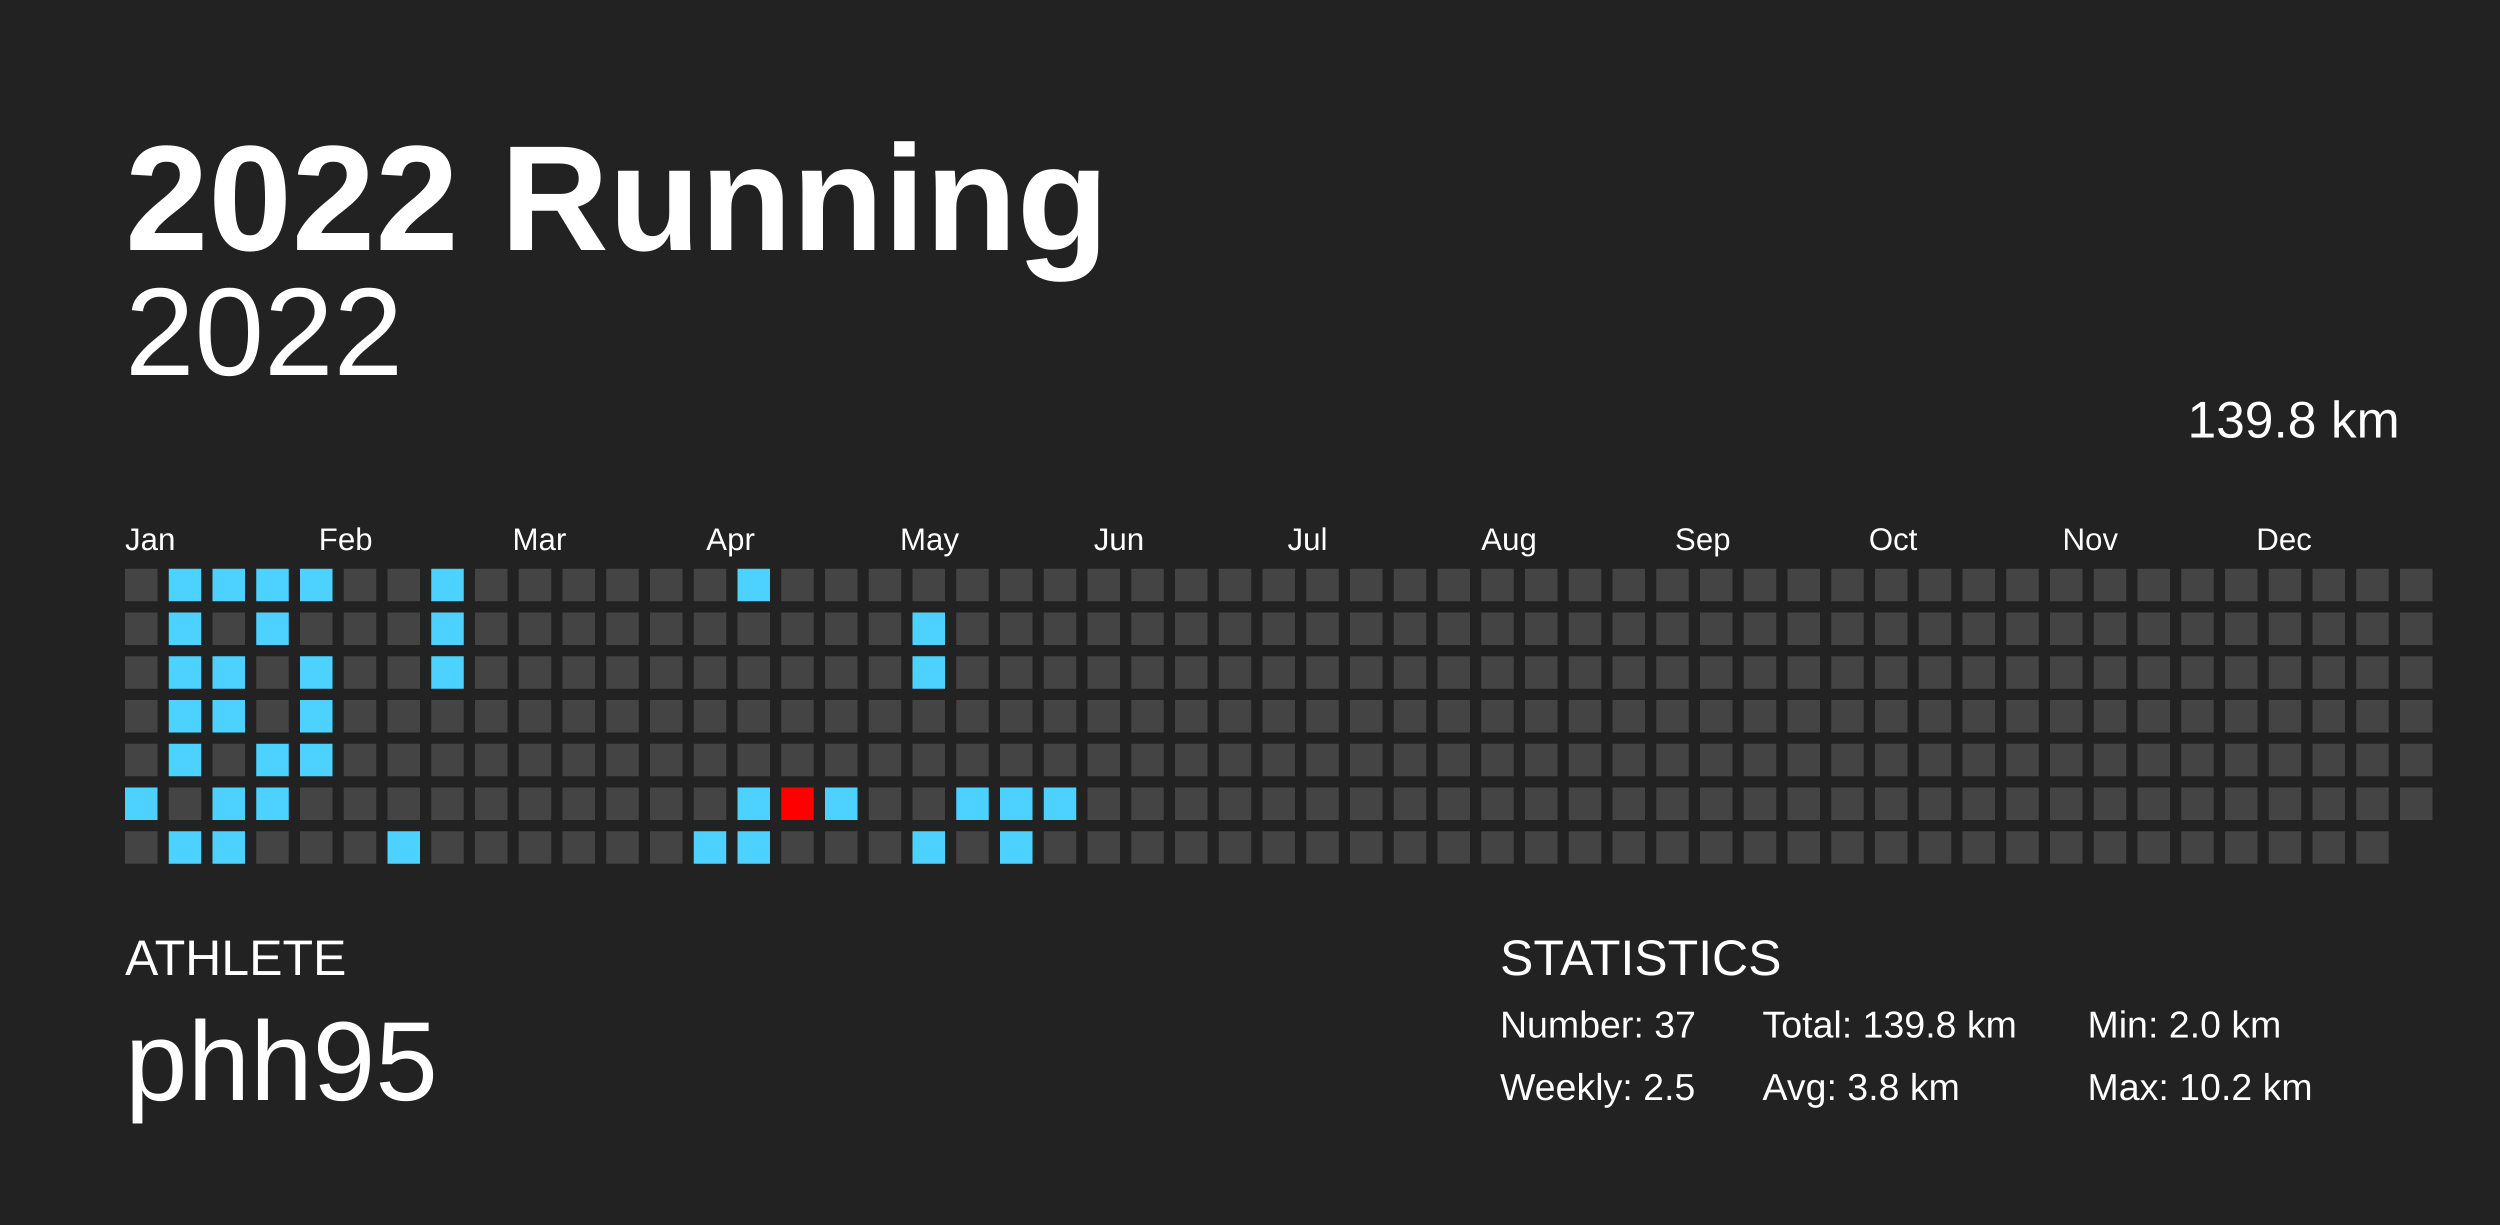
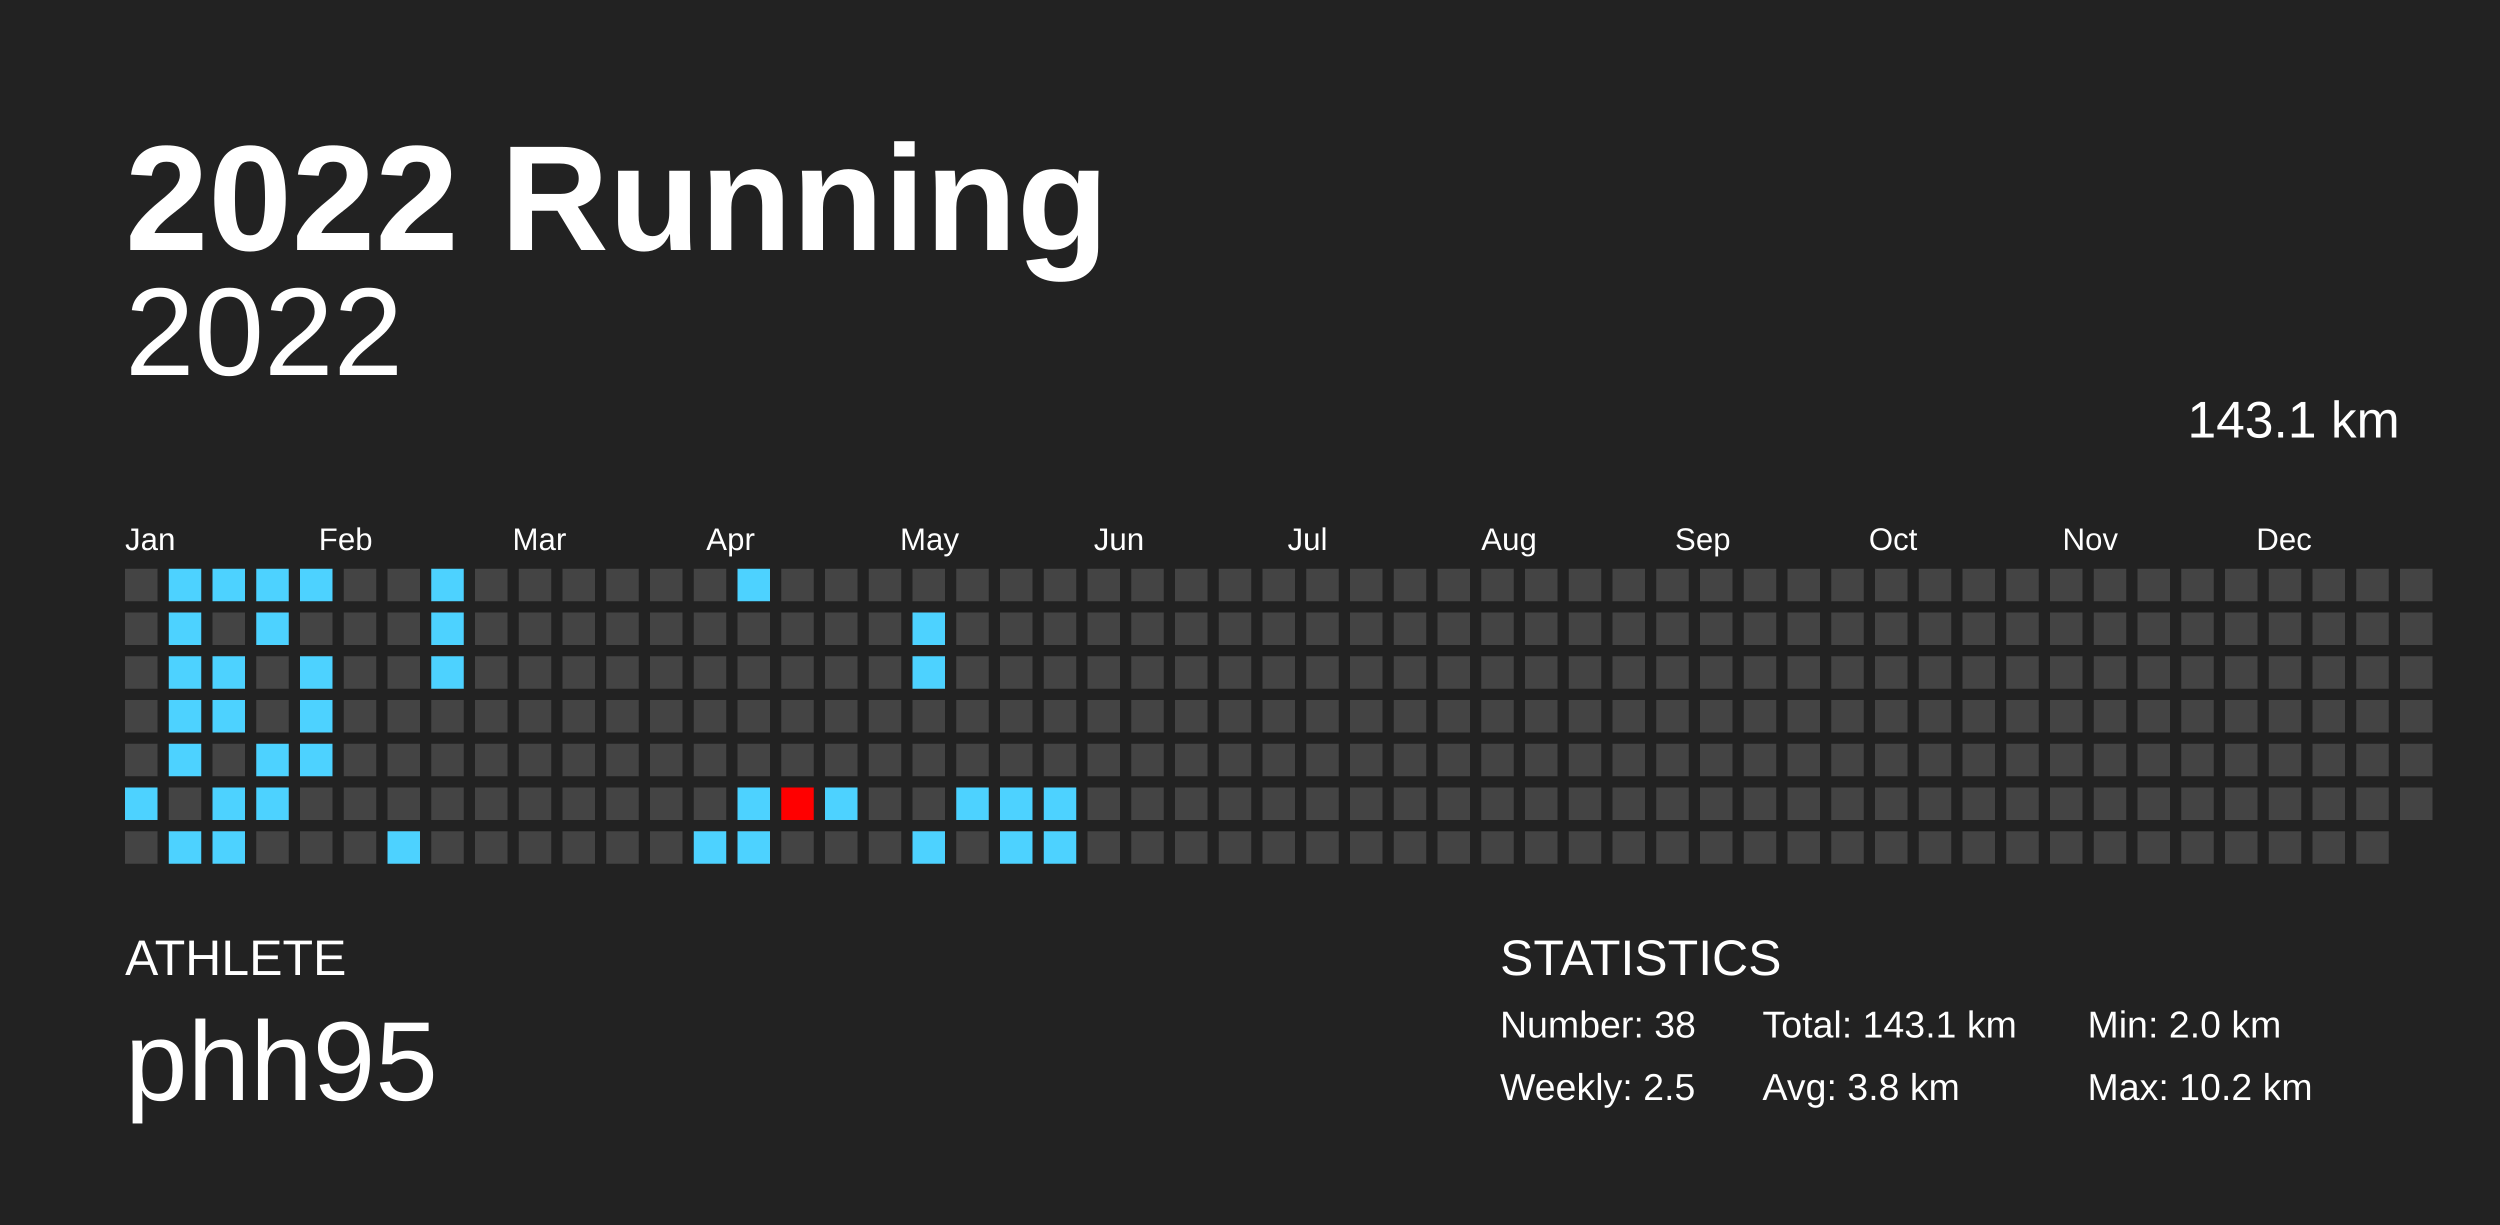
<svg xmlns="http://www.w3.org/2000/svg" baseProfile="full" height="98mm" version="1.1" viewBox="0,0,200,98" width="200mm">
  <defs />
  <rect fill="#222222" height="98" width="200" x="0" y="0" />
  <text fill="#FFFFFF" style="font-size:12px; font-family:Arial; font-weight:bold;" x="10" y="20">2022 Running</text>
  <text fill="#FFFFFF" style="font-size:4px; font-family:Arial" x="10" y="78">ATHLETE</text>
  <text fill="#FFFFFF" style="font-size:9px; font-family:Arial" x="10" y="88">phh95</text>
  <text fill="#FFFFFF" style="font-size:4px; font-family:Arial" x="120" y="78">STATISTICS</text>
-   <text fill="#FFFFFF" style="font-size:3px; font-family:Arial" x="120" y="83">Number: 37</text>
+   <text fill="#FFFFFF" style="font-size:3px; font-family:Arial" x="120" y="83">Number: 38</text>
  <text fill="#FFFFFF" style="font-size:3px; font-family:Arial" x="120" y="88">Weekly: 2.5</text>
-   <text fill="#FFFFFF" style="font-size:3px; font-family:Arial" x="141" y="83">Total: 139.8 km</text>
+   <text fill="#FFFFFF" style="font-size:3px; font-family:Arial" x="141" y="83">Total: 143.1 km</text>
  <text fill="#FFFFFF" style="font-size:3px; font-family:Arial" x="141" y="88">Avg: 3.8 km</text>
  <text fill="#FFFFFF" style="font-size:3px; font-family:Arial" x="167" y="83">Min: 2.0 km</text>
  <text fill="#FFFFFF" style="font-size:3px; font-family:Arial" x="167" y="88">Max: 10.2 km</text>
  <text alignment-baseline="hanging" fill="#FFFFFF" style="font-size:10.0px; font-family:Arial;" x="10" y="30">2022</text>
-   <text alignment-baseline="hanging" fill="#FFFFFF" style="font-size:4.125px; font-family:Arial;" x="175" y="35">139.8 km</text>
+   <text alignment-baseline="hanging" fill="#FFFFFF" style="font-size:4.125px; font-family:Arial;" x="175" y="35">143.1 km</text>
  <text fill="#FFFFFF" style="font-size:2.5px; font-family:Arial" x="10.0" y="44">Jan</text>
  <text fill="#FFFFFF" style="font-size:2.5px; font-family:Arial" x="25.5" y="44">Feb</text>
  <text fill="#FFFFFF" style="font-size:2.5px; font-family:Arial" x="41.0" y="44">Mar</text>
  <text fill="#FFFFFF" style="font-size:2.5px; font-family:Arial" x="56.5" y="44">Apr</text>
  <text fill="#FFFFFF" style="font-size:2.5px; font-family:Arial" x="72.0" y="44">May</text>
  <text fill="#FFFFFF" style="font-size:2.5px; font-family:Arial" x="87.5" y="44">Jun</text>
  <text fill="#FFFFFF" style="font-size:2.5px; font-family:Arial" x="103.0" y="44">Jul</text>
  <text fill="#FFFFFF" style="font-size:2.5px; font-family:Arial" x="118.5" y="44">Aug</text>
  <text fill="#FFFFFF" style="font-size:2.5px; font-family:Arial" x="134.0" y="44">Sep</text>
  <text fill="#FFFFFF" style="font-size:2.5px; font-family:Arial" x="149.5" y="44">Oct</text>
  <text fill="#FFFFFF" style="font-size:2.5px; font-family:Arial" x="165.0" y="44">Nov</text>
  <text fill="#FFFFFF" style="font-size:2.5px; font-family:Arial" x="180.5" y="44">Dec</text>
  <rect fill="#444444" height="2.6" width="2.6" x="10.0" y="45.5" />
  <rect fill="#444444" height="2.6" width="2.6" x="10.0" y="49.0" />
  <rect fill="#444444" height="2.6" width="2.6" x="10.0" y="52.5" />
  <rect fill="#444444" height="2.6" width="2.6" x="10.0" y="56.0" />
  <rect fill="#444444" height="2.6" width="2.6" x="10.0" y="59.5" />
  <rect fill="#4dd2ff" height="2.6" width="2.6" x="10.0" y="63.0" />
  <rect fill="#444444" height="2.6" width="2.6" x="10.0" y="66.5" />
  <rect fill="#4dd2ff" height="2.6" width="2.6" x="13.5" y="45.5" />
  <rect fill="#4dd2ff" height="2.6" width="2.6" x="13.5" y="49.0" />
  <rect fill="#4dd2ff" height="2.6" width="2.6" x="13.5" y="52.5" />
  <rect fill="#4dd2ff" height="2.6" width="2.6" x="13.5" y="56.0" />
  <rect fill="#4dd2ff" height="2.6" width="2.6" x="13.5" y="59.5" />
  <rect fill="#444444" height="2.6" width="2.6" x="13.5" y="63.0" />
  <rect fill="#4dd2ff" height="2.6" width="2.6" x="13.5" y="66.5" />
  <rect fill="#4dd2ff" height="2.6" width="2.6" x="17.0" y="45.5" />
  <rect fill="#444444" height="2.6" width="2.6" x="17.0" y="49.0" />
  <rect fill="#4dd2ff" height="2.6" width="2.6" x="17.0" y="52.5" />
  <rect fill="#4dd2ff" height="2.6" width="2.6" x="17.0" y="56.0" />
  <rect fill="#444444" height="2.6" width="2.6" x="17.0" y="59.5" />
  <rect fill="#4dd2ff" height="2.6" width="2.6" x="17.0" y="63.0" />
  <rect fill="#4dd2ff" height="2.6" width="2.6" x="17.0" y="66.5" />
  <rect fill="#4dd2ff" height="2.6" width="2.6" x="20.5" y="45.5" />
  <rect fill="#4dd2ff" height="2.6" width="2.6" x="20.5" y="49.0" />
  <rect fill="#444444" height="2.6" width="2.6" x="20.5" y="52.5" />
  <rect fill="#444444" height="2.6" width="2.6" x="20.5" y="56.0" />
  <rect fill="#4dd2ff" height="2.6" width="2.6" x="20.5" y="59.5" />
  <rect fill="#4dd2ff" height="2.6" width="2.6" x="20.5" y="63.0" />
  <rect fill="#444444" height="2.6" width="2.6" x="20.5" y="66.5" />
  <rect fill="#4dd2ff" height="2.6" width="2.6" x="24.0" y="45.5" />
  <rect fill="#444444" height="2.6" width="2.6" x="24.0" y="49.0" />
  <rect fill="#4dd2ff" height="2.6" width="2.6" x="24.0" y="52.5" />
  <rect fill="#4dd2ff" height="2.6" width="2.6" x="24.0" y="56.0" />
  <rect fill="#4dd2ff" height="2.6" width="2.6" x="24.0" y="59.5" />
  <rect fill="#444444" height="2.6" width="2.6" x="24.0" y="63.0" />
  <rect fill="#444444" height="2.6" width="2.6" x="24.0" y="66.5" />
  <rect fill="#444444" height="2.6" width="2.6" x="27.5" y="45.5" />
  <rect fill="#444444" height="2.6" width="2.6" x="27.5" y="49.0" />
  <rect fill="#444444" height="2.6" width="2.6" x="27.5" y="52.5" />
  <rect fill="#444444" height="2.6" width="2.6" x="27.5" y="56.0" />
  <rect fill="#444444" height="2.6" width="2.6" x="27.5" y="59.5" />
  <rect fill="#444444" height="2.6" width="2.6" x="27.5" y="63.0" />
  <rect fill="#444444" height="2.6" width="2.6" x="27.5" y="66.5" />
  <rect fill="#444444" height="2.6" width="2.6" x="31.0" y="45.5" />
  <rect fill="#444444" height="2.6" width="2.6" x="31.0" y="49.0" />
  <rect fill="#444444" height="2.6" width="2.6" x="31.0" y="52.5" />
  <rect fill="#444444" height="2.6" width="2.6" x="31.0" y="56.0" />
  <rect fill="#444444" height="2.6" width="2.6" x="31.0" y="59.5" />
  <rect fill="#444444" height="2.6" width="2.6" x="31.0" y="63.0" />
  <rect fill="#4dd2ff" height="2.6" width="2.6" x="31.0" y="66.5" />
  <rect fill="#4dd2ff" height="2.6" width="2.6" x="34.5" y="45.5" />
  <rect fill="#4dd2ff" height="2.6" width="2.6" x="34.5" y="49.0" />
  <rect fill="#4dd2ff" height="2.6" width="2.6" x="34.5" y="52.5" />
  <rect fill="#444444" height="2.6" width="2.6" x="34.5" y="56.0" />
  <rect fill="#444444" height="2.6" width="2.6" x="34.5" y="59.5" />
  <rect fill="#444444" height="2.6" width="2.6" x="34.5" y="63.0" />
  <rect fill="#444444" height="2.6" width="2.6" x="34.5" y="66.5" />
  <rect fill="#444444" height="2.6" width="2.6" x="38.0" y="45.5" />
  <rect fill="#444444" height="2.6" width="2.6" x="38.0" y="49.0" />
  <rect fill="#444444" height="2.6" width="2.6" x="38.0" y="52.5" />
  <rect fill="#444444" height="2.6" width="2.6" x="38.0" y="56.0" />
  <rect fill="#444444" height="2.6" width="2.6" x="38.0" y="59.5" />
  <rect fill="#444444" height="2.6" width="2.6" x="38.0" y="63.0" />
  <rect fill="#444444" height="2.6" width="2.6" x="38.0" y="66.5" />
  <rect fill="#444444" height="2.6" width="2.6" x="41.5" y="45.5" />
  <rect fill="#444444" height="2.6" width="2.6" x="41.5" y="49.0" />
  <rect fill="#444444" height="2.6" width="2.6" x="41.5" y="52.5" />
  <rect fill="#444444" height="2.6" width="2.6" x="41.5" y="56.0" />
  <rect fill="#444444" height="2.6" width="2.6" x="41.5" y="59.5" />
  <rect fill="#444444" height="2.6" width="2.6" x="41.5" y="63.0" />
  <rect fill="#444444" height="2.6" width="2.6" x="41.5" y="66.5" />
  <rect fill="#444444" height="2.6" width="2.6" x="45.0" y="45.5" />
  <rect fill="#444444" height="2.6" width="2.6" x="45.0" y="49.0" />
  <rect fill="#444444" height="2.6" width="2.6" x="45.0" y="52.5" />
  <rect fill="#444444" height="2.6" width="2.6" x="45.0" y="56.0" />
  <rect fill="#444444" height="2.6" width="2.6" x="45.0" y="59.5" />
  <rect fill="#444444" height="2.6" width="2.6" x="45.0" y="63.0" />
  <rect fill="#444444" height="2.6" width="2.6" x="45.0" y="66.5" />
  <rect fill="#444444" height="2.6" width="2.6" x="48.5" y="45.5" />
  <rect fill="#444444" height="2.6" width="2.6" x="48.5" y="49.0" />
  <rect fill="#444444" height="2.6" width="2.6" x="48.5" y="52.5" />
  <rect fill="#444444" height="2.6" width="2.6" x="48.5" y="56.0" />
  <rect fill="#444444" height="2.6" width="2.6" x="48.5" y="59.5" />
  <rect fill="#444444" height="2.6" width="2.6" x="48.5" y="63.0" />
  <rect fill="#444444" height="2.6" width="2.6" x="48.5" y="66.5" />
  <rect fill="#444444" height="2.6" width="2.6" x="52.0" y="45.5" />
  <rect fill="#444444" height="2.6" width="2.6" x="52.0" y="49.0" />
  <rect fill="#444444" height="2.6" width="2.6" x="52.0" y="52.5" />
  <rect fill="#444444" height="2.6" width="2.6" x="52.0" y="56.0" />
  <rect fill="#444444" height="2.6" width="2.6" x="52.0" y="59.5" />
  <rect fill="#444444" height="2.6" width="2.6" x="52.0" y="63.0" />
  <rect fill="#444444" height="2.6" width="2.6" x="52.0" y="66.5" />
  <rect fill="#444444" height="2.6" width="2.6" x="55.5" y="45.5" />
  <rect fill="#444444" height="2.6" width="2.6" x="55.5" y="49.0" />
  <rect fill="#444444" height="2.6" width="2.6" x="55.5" y="52.5" />
  <rect fill="#444444" height="2.6" width="2.6" x="55.5" y="56.0" />
  <rect fill="#444444" height="2.6" width="2.6" x="55.5" y="59.5" />
  <rect fill="#444444" height="2.6" width="2.6" x="55.5" y="63.0" />
  <rect fill="#4dd2ff" height="2.6" width="2.6" x="55.5" y="66.5" />
  <rect fill="#4dd2ff" height="2.6" width="2.6" x="59.0" y="45.5" />
  <rect fill="#444444" height="2.6" width="2.6" x="59.0" y="49.0" />
  <rect fill="#444444" height="2.6" width="2.6" x="59.0" y="52.5" />
  <rect fill="#444444" height="2.6" width="2.6" x="59.0" y="56.0" />
  <rect fill="#444444" height="2.6" width="2.6" x="59.0" y="59.5" />
  <rect fill="#4dd2ff" height="2.6" width="2.6" x="59.0" y="63.0" />
  <rect fill="#4dd2ff" height="2.6" width="2.6" x="59.0" y="66.5" />
  <rect fill="#444444" height="2.6" width="2.6" x="62.5" y="45.5" />
  <rect fill="#444444" height="2.6" width="2.6" x="62.5" y="49.0" />
  <rect fill="#444444" height="2.6" width="2.6" x="62.5" y="52.5" />
  <rect fill="#444444" height="2.6" width="2.6" x="62.5" y="56.0" />
  <rect fill="#444444" height="2.6" width="2.6" x="62.5" y="59.5" />
  <rect fill="#ff0000" height="2.6" width="2.6" x="62.5" y="63.0" />
  <rect fill="#444444" height="2.6" width="2.6" x="62.5" y="66.5" />
  <rect fill="#444444" height="2.6" width="2.6" x="66.0" y="45.5" />
  <rect fill="#444444" height="2.6" width="2.6" x="66.0" y="49.0" />
  <rect fill="#444444" height="2.6" width="2.6" x="66.0" y="52.5" />
  <rect fill="#444444" height="2.6" width="2.6" x="66.0" y="56.0" />
  <rect fill="#444444" height="2.6" width="2.6" x="66.0" y="59.5" />
  <rect fill="#4dd2ff" height="2.6" width="2.6" x="66.0" y="63.0" />
  <rect fill="#444444" height="2.6" width="2.6" x="66.0" y="66.5" />
  <rect fill="#444444" height="2.6" width="2.6" x="69.5" y="45.5" />
  <rect fill="#444444" height="2.6" width="2.6" x="69.5" y="49.0" />
  <rect fill="#444444" height="2.6" width="2.6" x="69.5" y="52.5" />
  <rect fill="#444444" height="2.6" width="2.6" x="69.5" y="56.0" />
  <rect fill="#444444" height="2.6" width="2.6" x="69.5" y="59.5" />
  <rect fill="#444444" height="2.6" width="2.6" x="69.5" y="63.0" />
  <rect fill="#444444" height="2.6" width="2.6" x="69.5" y="66.5" />
  <rect fill="#444444" height="2.6" width="2.6" x="73.0" y="45.5" />
  <rect fill="#4dd2ff" height="2.6" width="2.6" x="73.0" y="49.0" />
  <rect fill="#4dd2ff" height="2.6" width="2.6" x="73.0" y="52.5" />
  <rect fill="#444444" height="2.6" width="2.6" x="73.0" y="56.0" />
  <rect fill="#444444" height="2.6" width="2.6" x="73.0" y="59.5" />
  <rect fill="#444444" height="2.6" width="2.6" x="73.0" y="63.0" />
  <rect fill="#4dd2ff" height="2.6" width="2.6" x="73.0" y="66.5" />
  <rect fill="#444444" height="2.6" width="2.6" x="76.5" y="45.5" />
  <rect fill="#444444" height="2.6" width="2.6" x="76.5" y="49.0" />
  <rect fill="#444444" height="2.6" width="2.6" x="76.5" y="52.5" />
  <rect fill="#444444" height="2.6" width="2.6" x="76.5" y="56.0" />
  <rect fill="#444444" height="2.6" width="2.6" x="76.5" y="59.5" />
  <rect fill="#4dd2ff" height="2.6" width="2.6" x="76.5" y="63.0" />
  <rect fill="#444444" height="2.6" width="2.6" x="76.5" y="66.5" />
  <rect fill="#444444" height="2.6" width="2.6" x="80.0" y="45.5" />
  <rect fill="#444444" height="2.6" width="2.6" x="80.0" y="49.0" />
  <rect fill="#444444" height="2.6" width="2.6" x="80.0" y="52.5" />
  <rect fill="#444444" height="2.6" width="2.6" x="80.0" y="56.0" />
  <rect fill="#444444" height="2.6" width="2.6" x="80.0" y="59.5" />
  <rect fill="#4dd2ff" height="2.6" width="2.6" x="80.0" y="63.0" />
  <rect fill="#4dd2ff" height="2.6" width="2.6" x="80.0" y="66.5" />
  <rect fill="#444444" height="2.6" width="2.6" x="83.5" y="45.5" />
  <rect fill="#444444" height="2.6" width="2.6" x="83.5" y="49.0" />
  <rect fill="#444444" height="2.6" width="2.6" x="83.5" y="52.5" />
  <rect fill="#444444" height="2.6" width="2.6" x="83.5" y="56.0" />
  <rect fill="#444444" height="2.6" width="2.6" x="83.5" y="59.5" />
  <rect fill="#4dd2ff" height="2.6" width="2.6" x="83.5" y="63.0" />
-   <rect fill="#444444" height="2.6" width="2.6" x="83.5" y="66.5" />
+   <rect fill="#4dd2ff" height="2.6" width="2.6" x="83.5" y="66.5" />
  <rect fill="#444444" height="2.6" width="2.6" x="87.0" y="45.5" />
  <rect fill="#444444" height="2.6" width="2.6" x="87.0" y="49.0" />
  <rect fill="#444444" height="2.6" width="2.6" x="87.0" y="52.5" />
  <rect fill="#444444" height="2.6" width="2.6" x="87.0" y="56.0" />
  <rect fill="#444444" height="2.6" width="2.6" x="87.0" y="59.5" />
  <rect fill="#444444" height="2.6" width="2.6" x="87.0" y="63.0" />
  <rect fill="#444444" height="2.6" width="2.6" x="87.0" y="66.5" />
  <rect fill="#444444" height="2.6" width="2.6" x="90.5" y="45.5" />
  <rect fill="#444444" height="2.6" width="2.6" x="90.5" y="49.0" />
  <rect fill="#444444" height="2.6" width="2.6" x="90.5" y="52.5" />
  <rect fill="#444444" height="2.6" width="2.6" x="90.5" y="56.0" />
  <rect fill="#444444" height="2.6" width="2.6" x="90.5" y="59.5" />
  <rect fill="#444444" height="2.6" width="2.6" x="90.5" y="63.0" />
  <rect fill="#444444" height="2.6" width="2.6" x="90.5" y="66.5" />
  <rect fill="#444444" height="2.6" width="2.6" x="94.0" y="45.5" />
  <rect fill="#444444" height="2.6" width="2.6" x="94.0" y="49.0" />
  <rect fill="#444444" height="2.6" width="2.6" x="94.0" y="52.5" />
  <rect fill="#444444" height="2.6" width="2.6" x="94.0" y="56.0" />
  <rect fill="#444444" height="2.6" width="2.6" x="94.0" y="59.5" />
  <rect fill="#444444" height="2.6" width="2.6" x="94.0" y="63.0" />
  <rect fill="#444444" height="2.6" width="2.6" x="94.0" y="66.5" />
  <rect fill="#444444" height="2.6" width="2.6" x="97.5" y="45.5" />
  <rect fill="#444444" height="2.6" width="2.6" x="97.5" y="49.0" />
  <rect fill="#444444" height="2.6" width="2.6" x="97.5" y="52.5" />
  <rect fill="#444444" height="2.6" width="2.6" x="97.5" y="56.0" />
  <rect fill="#444444" height="2.6" width="2.6" x="97.5" y="59.5" />
  <rect fill="#444444" height="2.6" width="2.6" x="97.5" y="63.0" />
  <rect fill="#444444" height="2.6" width="2.6" x="97.5" y="66.5" />
  <rect fill="#444444" height="2.6" width="2.6" x="101.0" y="45.5" />
  <rect fill="#444444" height="2.6" width="2.6" x="101.0" y="49.0" />
  <rect fill="#444444" height="2.6" width="2.6" x="101.0" y="52.5" />
  <rect fill="#444444" height="2.6" width="2.6" x="101.0" y="56.0" />
  <rect fill="#444444" height="2.6" width="2.6" x="101.0" y="59.5" />
  <rect fill="#444444" height="2.6" width="2.6" x="101.0" y="63.0" />
  <rect fill="#444444" height="2.6" width="2.6" x="101.0" y="66.5" />
  <rect fill="#444444" height="2.6" width="2.6" x="104.5" y="45.5" />
  <rect fill="#444444" height="2.6" width="2.6" x="104.5" y="49.0" />
  <rect fill="#444444" height="2.6" width="2.6" x="104.5" y="52.5" />
  <rect fill="#444444" height="2.6" width="2.6" x="104.5" y="56.0" />
  <rect fill="#444444" height="2.6" width="2.6" x="104.5" y="59.5" />
  <rect fill="#444444" height="2.6" width="2.6" x="104.5" y="63.0" />
  <rect fill="#444444" height="2.6" width="2.6" x="104.5" y="66.5" />
  <rect fill="#444444" height="2.6" width="2.6" x="108.0" y="45.5" />
  <rect fill="#444444" height="2.6" width="2.6" x="108.0" y="49.0" />
  <rect fill="#444444" height="2.6" width="2.6" x="108.0" y="52.5" />
  <rect fill="#444444" height="2.6" width="2.6" x="108.0" y="56.0" />
  <rect fill="#444444" height="2.6" width="2.6" x="108.0" y="59.5" />
  <rect fill="#444444" height="2.6" width="2.6" x="108.0" y="63.0" />
  <rect fill="#444444" height="2.6" width="2.6" x="108.0" y="66.5" />
  <rect fill="#444444" height="2.6" width="2.6" x="111.5" y="45.5" />
  <rect fill="#444444" height="2.6" width="2.6" x="111.5" y="49.0" />
  <rect fill="#444444" height="2.6" width="2.6" x="111.5" y="52.5" />
  <rect fill="#444444" height="2.6" width="2.6" x="111.5" y="56.0" />
  <rect fill="#444444" height="2.6" width="2.6" x="111.5" y="59.5" />
  <rect fill="#444444" height="2.6" width="2.6" x="111.5" y="63.0" />
  <rect fill="#444444" height="2.6" width="2.6" x="111.5" y="66.5" />
  <rect fill="#444444" height="2.6" width="2.6" x="115.0" y="45.5" />
  <rect fill="#444444" height="2.6" width="2.6" x="115.0" y="49.0" />
  <rect fill="#444444" height="2.6" width="2.6" x="115.0" y="52.5" />
  <rect fill="#444444" height="2.6" width="2.6" x="115.0" y="56.0" />
  <rect fill="#444444" height="2.6" width="2.6" x="115.0" y="59.5" />
  <rect fill="#444444" height="2.6" width="2.6" x="115.0" y="63.0" />
  <rect fill="#444444" height="2.6" width="2.6" x="115.0" y="66.5" />
  <rect fill="#444444" height="2.6" width="2.6" x="118.5" y="45.5" />
  <rect fill="#444444" height="2.6" width="2.6" x="118.5" y="49.0" />
  <rect fill="#444444" height="2.6" width="2.6" x="118.5" y="52.5" />
  <rect fill="#444444" height="2.6" width="2.6" x="118.5" y="56.0" />
  <rect fill="#444444" height="2.6" width="2.6" x="118.5" y="59.5" />
  <rect fill="#444444" height="2.6" width="2.6" x="118.5" y="63.0" />
  <rect fill="#444444" height="2.6" width="2.6" x="118.5" y="66.5" />
  <rect fill="#444444" height="2.6" width="2.6" x="122.0" y="45.5" />
  <rect fill="#444444" height="2.6" width="2.6" x="122.0" y="49.0" />
  <rect fill="#444444" height="2.6" width="2.6" x="122.0" y="52.5" />
  <rect fill="#444444" height="2.6" width="2.6" x="122.0" y="56.0" />
  <rect fill="#444444" height="2.6" width="2.6" x="122.0" y="59.5" />
  <rect fill="#444444" height="2.6" width="2.6" x="122.0" y="63.0" />
  <rect fill="#444444" height="2.6" width="2.6" x="122.0" y="66.5" />
  <rect fill="#444444" height="2.6" width="2.6" x="125.5" y="45.5" />
  <rect fill="#444444" height="2.6" width="2.6" x="125.5" y="49.0" />
  <rect fill="#444444" height="2.6" width="2.6" x="125.5" y="52.5" />
  <rect fill="#444444" height="2.6" width="2.6" x="125.5" y="56.0" />
  <rect fill="#444444" height="2.6" width="2.6" x="125.5" y="59.5" />
  <rect fill="#444444" height="2.6" width="2.6" x="125.5" y="63.0" />
  <rect fill="#444444" height="2.6" width="2.6" x="125.5" y="66.5" />
  <rect fill="#444444" height="2.6" width="2.6" x="129.0" y="45.5" />
  <rect fill="#444444" height="2.6" width="2.6" x="129.0" y="49.0" />
  <rect fill="#444444" height="2.6" width="2.6" x="129.0" y="52.5" />
  <rect fill="#444444" height="2.6" width="2.6" x="129.0" y="56.0" />
  <rect fill="#444444" height="2.6" width="2.6" x="129.0" y="59.5" />
  <rect fill="#444444" height="2.6" width="2.6" x="129.0" y="63.0" />
  <rect fill="#444444" height="2.6" width="2.6" x="129.0" y="66.5" />
  <rect fill="#444444" height="2.6" width="2.6" x="132.5" y="45.5" />
  <rect fill="#444444" height="2.6" width="2.6" x="132.5" y="49.0" />
  <rect fill="#444444" height="2.6" width="2.6" x="132.5" y="52.5" />
  <rect fill="#444444" height="2.6" width="2.6" x="132.5" y="56.0" />
  <rect fill="#444444" height="2.6" width="2.6" x="132.5" y="59.5" />
  <rect fill="#444444" height="2.6" width="2.6" x="132.5" y="63.0" />
  <rect fill="#444444" height="2.6" width="2.6" x="132.5" y="66.5" />
  <rect fill="#444444" height="2.6" width="2.6" x="136.0" y="45.5" />
  <rect fill="#444444" height="2.6" width="2.6" x="136.0" y="49.0" />
  <rect fill="#444444" height="2.6" width="2.6" x="136.0" y="52.5" />
  <rect fill="#444444" height="2.6" width="2.6" x="136.0" y="56.0" />
  <rect fill="#444444" height="2.6" width="2.6" x="136.0" y="59.5" />
  <rect fill="#444444" height="2.6" width="2.6" x="136.0" y="63.0" />
  <rect fill="#444444" height="2.6" width="2.6" x="136.0" y="66.5" />
  <rect fill="#444444" height="2.6" width="2.6" x="139.5" y="45.5" />
  <rect fill="#444444" height="2.6" width="2.6" x="139.5" y="49.0" />
  <rect fill="#444444" height="2.6" width="2.6" x="139.5" y="52.5" />
  <rect fill="#444444" height="2.6" width="2.6" x="139.5" y="56.0" />
  <rect fill="#444444" height="2.6" width="2.6" x="139.5" y="59.5" />
  <rect fill="#444444" height="2.6" width="2.6" x="139.5" y="63.0" />
  <rect fill="#444444" height="2.6" width="2.6" x="139.5" y="66.5" />
  <rect fill="#444444" height="2.6" width="2.6" x="143.0" y="45.5" />
  <rect fill="#444444" height="2.6" width="2.6" x="143.0" y="49.0" />
  <rect fill="#444444" height="2.6" width="2.6" x="143.0" y="52.5" />
  <rect fill="#444444" height="2.6" width="2.6" x="143.0" y="56.0" />
  <rect fill="#444444" height="2.6" width="2.6" x="143.0" y="59.5" />
  <rect fill="#444444" height="2.6" width="2.6" x="143.0" y="63.0" />
  <rect fill="#444444" height="2.6" width="2.6" x="143.0" y="66.5" />
  <rect fill="#444444" height="2.6" width="2.6" x="146.5" y="45.5" />
  <rect fill="#444444" height="2.6" width="2.6" x="146.5" y="49.0" />
  <rect fill="#444444" height="2.6" width="2.6" x="146.5" y="52.5" />
  <rect fill="#444444" height="2.6" width="2.6" x="146.5" y="56.0" />
  <rect fill="#444444" height="2.6" width="2.6" x="146.5" y="59.5" />
  <rect fill="#444444" height="2.6" width="2.6" x="146.5" y="63.0" />
  <rect fill="#444444" height="2.6" width="2.6" x="146.5" y="66.5" />
  <rect fill="#444444" height="2.6" width="2.6" x="150.0" y="45.5" />
  <rect fill="#444444" height="2.6" width="2.6" x="150.0" y="49.0" />
  <rect fill="#444444" height="2.6" width="2.6" x="150.0" y="52.5" />
  <rect fill="#444444" height="2.6" width="2.6" x="150.0" y="56.0" />
  <rect fill="#444444" height="2.6" width="2.6" x="150.0" y="59.5" />
  <rect fill="#444444" height="2.6" width="2.6" x="150.0" y="63.0" />
  <rect fill="#444444" height="2.6" width="2.6" x="150.0" y="66.5" />
  <rect fill="#444444" height="2.6" width="2.6" x="153.5" y="45.5" />
  <rect fill="#444444" height="2.6" width="2.6" x="153.5" y="49.0" />
  <rect fill="#444444" height="2.6" width="2.6" x="153.5" y="52.5" />
  <rect fill="#444444" height="2.6" width="2.6" x="153.5" y="56.0" />
  <rect fill="#444444" height="2.6" width="2.6" x="153.5" y="59.5" />
  <rect fill="#444444" height="2.6" width="2.6" x="153.5" y="63.0" />
  <rect fill="#444444" height="2.6" width="2.6" x="153.5" y="66.5" />
  <rect fill="#444444" height="2.6" width="2.6" x="157.0" y="45.5" />
  <rect fill="#444444" height="2.6" width="2.6" x="157.0" y="49.0" />
  <rect fill="#444444" height="2.6" width="2.6" x="157.0" y="52.5" />
  <rect fill="#444444" height="2.6" width="2.6" x="157.0" y="56.0" />
  <rect fill="#444444" height="2.6" width="2.6" x="157.0" y="59.5" />
  <rect fill="#444444" height="2.6" width="2.6" x="157.0" y="63.0" />
  <rect fill="#444444" height="2.6" width="2.6" x="157.0" y="66.5" />
  <rect fill="#444444" height="2.6" width="2.6" x="160.5" y="45.5" />
  <rect fill="#444444" height="2.6" width="2.6" x="160.5" y="49.0" />
  <rect fill="#444444" height="2.6" width="2.6" x="160.5" y="52.5" />
  <rect fill="#444444" height="2.6" width="2.6" x="160.5" y="56.0" />
  <rect fill="#444444" height="2.6" width="2.6" x="160.5" y="59.5" />
  <rect fill="#444444" height="2.6" width="2.6" x="160.5" y="63.0" />
  <rect fill="#444444" height="2.6" width="2.6" x="160.5" y="66.5" />
  <rect fill="#444444" height="2.6" width="2.6" x="164.0" y="45.5" />
  <rect fill="#444444" height="2.6" width="2.6" x="164.0" y="49.0" />
  <rect fill="#444444" height="2.6" width="2.6" x="164.0" y="52.5" />
  <rect fill="#444444" height="2.6" width="2.6" x="164.0" y="56.0" />
  <rect fill="#444444" height="2.6" width="2.6" x="164.0" y="59.5" />
  <rect fill="#444444" height="2.6" width="2.6" x="164.0" y="63.0" />
  <rect fill="#444444" height="2.6" width="2.6" x="164.0" y="66.5" />
  <rect fill="#444444" height="2.6" width="2.6" x="167.5" y="45.5" />
  <rect fill="#444444" height="2.6" width="2.6" x="167.5" y="49.0" />
  <rect fill="#444444" height="2.6" width="2.6" x="167.5" y="52.5" />
  <rect fill="#444444" height="2.6" width="2.6" x="167.5" y="56.0" />
  <rect fill="#444444" height="2.6" width="2.6" x="167.5" y="59.5" />
  <rect fill="#444444" height="2.6" width="2.6" x="167.5" y="63.0" />
  <rect fill="#444444" height="2.6" width="2.6" x="167.5" y="66.5" />
  <rect fill="#444444" height="2.6" width="2.6" x="171.0" y="45.5" />
  <rect fill="#444444" height="2.6" width="2.6" x="171.0" y="49.0" />
  <rect fill="#444444" height="2.6" width="2.6" x="171.0" y="52.5" />
  <rect fill="#444444" height="2.6" width="2.6" x="171.0" y="56.0" />
  <rect fill="#444444" height="2.6" width="2.6" x="171.0" y="59.5" />
  <rect fill="#444444" height="2.6" width="2.6" x="171.0" y="63.0" />
  <rect fill="#444444" height="2.6" width="2.6" x="171.0" y="66.5" />
  <rect fill="#444444" height="2.6" width="2.6" x="174.5" y="45.5" />
  <rect fill="#444444" height="2.6" width="2.6" x="174.5" y="49.0" />
  <rect fill="#444444" height="2.6" width="2.6" x="174.5" y="52.5" />
  <rect fill="#444444" height="2.6" width="2.6" x="174.5" y="56.0" />
  <rect fill="#444444" height="2.6" width="2.6" x="174.5" y="59.5" />
  <rect fill="#444444" height="2.6" width="2.6" x="174.5" y="63.0" />
  <rect fill="#444444" height="2.6" width="2.6" x="174.5" y="66.5" />
  <rect fill="#444444" height="2.6" width="2.6" x="178.0" y="45.5" />
  <rect fill="#444444" height="2.6" width="2.6" x="178.0" y="49.0" />
  <rect fill="#444444" height="2.6" width="2.6" x="178.0" y="52.5" />
  <rect fill="#444444" height="2.6" width="2.6" x="178.0" y="56.0" />
  <rect fill="#444444" height="2.6" width="2.6" x="178.0" y="59.5" />
  <rect fill="#444444" height="2.6" width="2.6" x="178.0" y="63.0" />
  <rect fill="#444444" height="2.6" width="2.6" x="178.0" y="66.5" />
  <rect fill="#444444" height="2.6" width="2.6" x="181.5" y="45.5" />
  <rect fill="#444444" height="2.6" width="2.6" x="181.5" y="49.0" />
  <rect fill="#444444" height="2.6" width="2.6" x="181.5" y="52.5" />
  <rect fill="#444444" height="2.6" width="2.6" x="181.5" y="56.0" />
  <rect fill="#444444" height="2.6" width="2.6" x="181.5" y="59.5" />
  <rect fill="#444444" height="2.6" width="2.6" x="181.5" y="63.0" />
  <rect fill="#444444" height="2.6" width="2.6" x="181.5" y="66.5" />
  <rect fill="#444444" height="2.6" width="2.6" x="185.0" y="45.5" />
  <rect fill="#444444" height="2.6" width="2.6" x="185.0" y="49.0" />
  <rect fill="#444444" height="2.6" width="2.6" x="185.0" y="52.5" />
  <rect fill="#444444" height="2.6" width="2.6" x="185.0" y="56.0" />
  <rect fill="#444444" height="2.6" width="2.6" x="185.0" y="59.5" />
  <rect fill="#444444" height="2.6" width="2.6" x="185.0" y="63.0" />
  <rect fill="#444444" height="2.6" width="2.6" x="185.0" y="66.5" />
  <rect fill="#444444" height="2.6" width="2.6" x="188.5" y="45.5" />
  <rect fill="#444444" height="2.6" width="2.6" x="188.5" y="49.0" />
  <rect fill="#444444" height="2.6" width="2.6" x="188.5" y="52.5" />
  <rect fill="#444444" height="2.6" width="2.6" x="188.5" y="56.0" />
  <rect fill="#444444" height="2.6" width="2.6" x="188.5" y="59.5" />
  <rect fill="#444444" height="2.6" width="2.6" x="188.5" y="63.0" />
  <rect fill="#444444" height="2.6" width="2.6" x="188.5" y="66.5" />
  <rect fill="#444444" height="2.6" width="2.6" x="192.0" y="45.5" />
  <rect fill="#444444" height="2.6" width="2.6" x="192.0" y="49.0" />
  <rect fill="#444444" height="2.6" width="2.6" x="192.0" y="52.5" />
  <rect fill="#444444" height="2.6" width="2.6" x="192.0" y="56.0" />
  <rect fill="#444444" height="2.6" width="2.6" x="192.0" y="59.5" />
  <rect fill="#444444" height="2.6" width="2.6" x="192.0" y="63.0" />
</svg>
